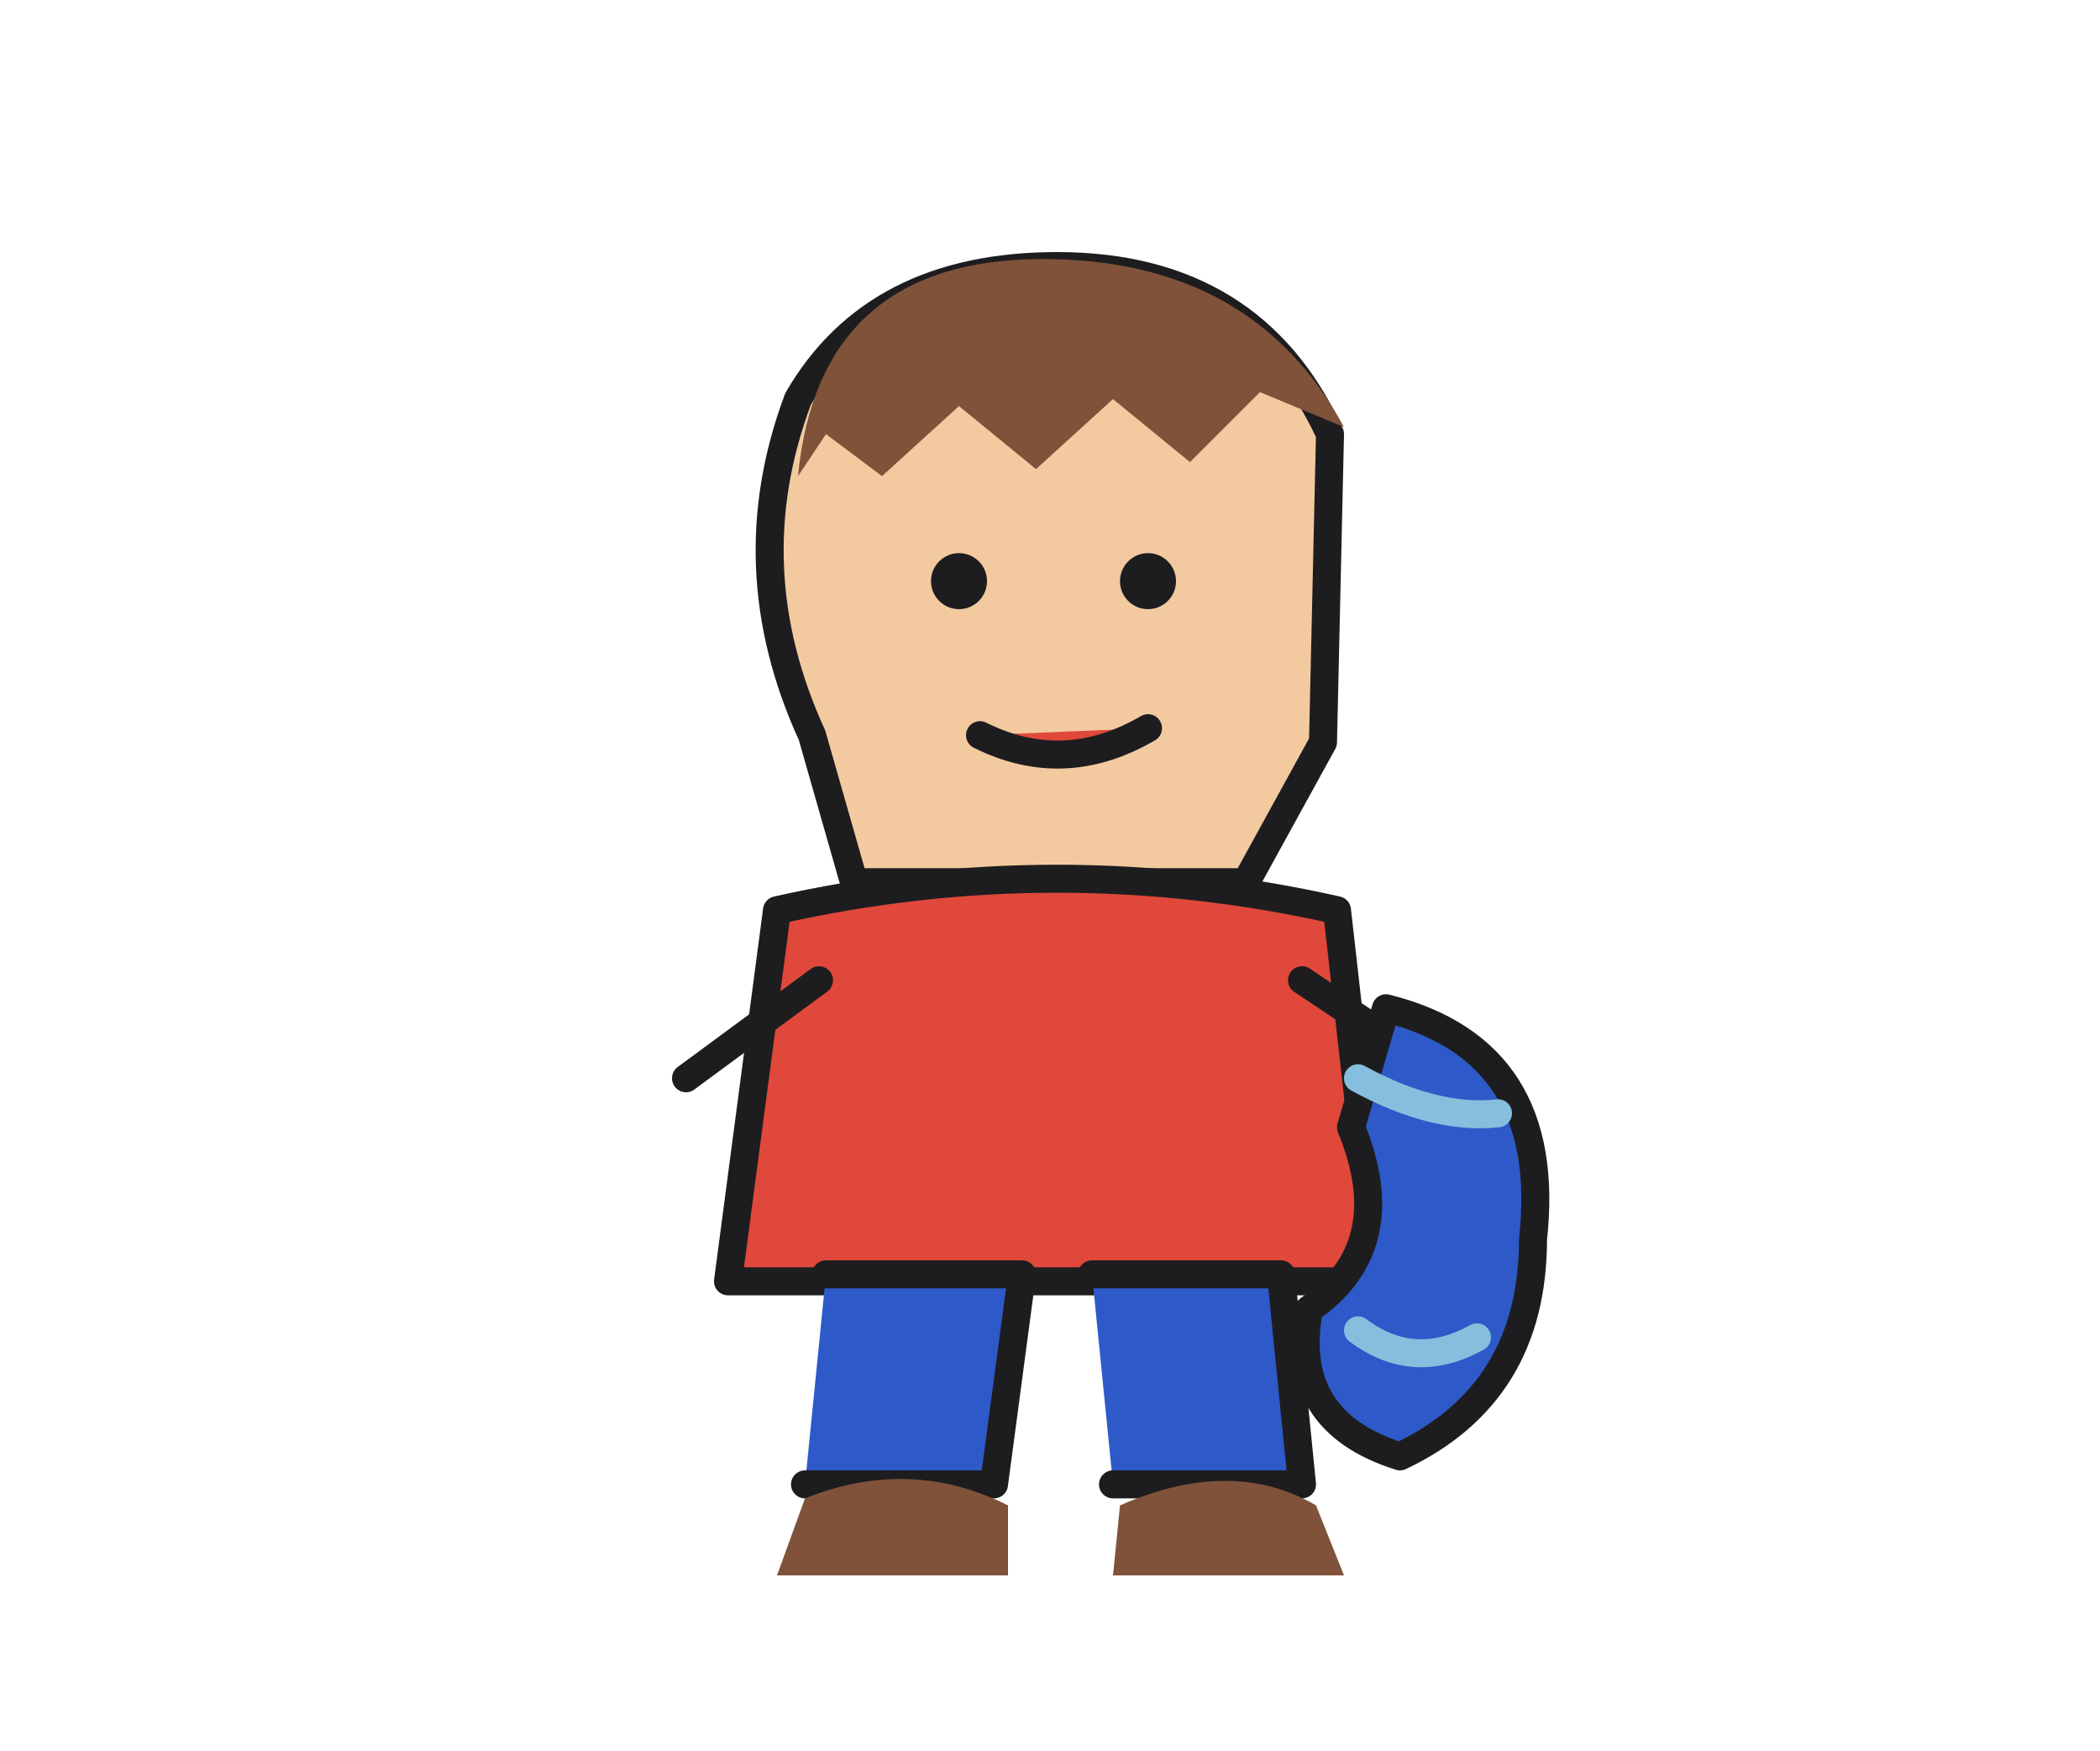
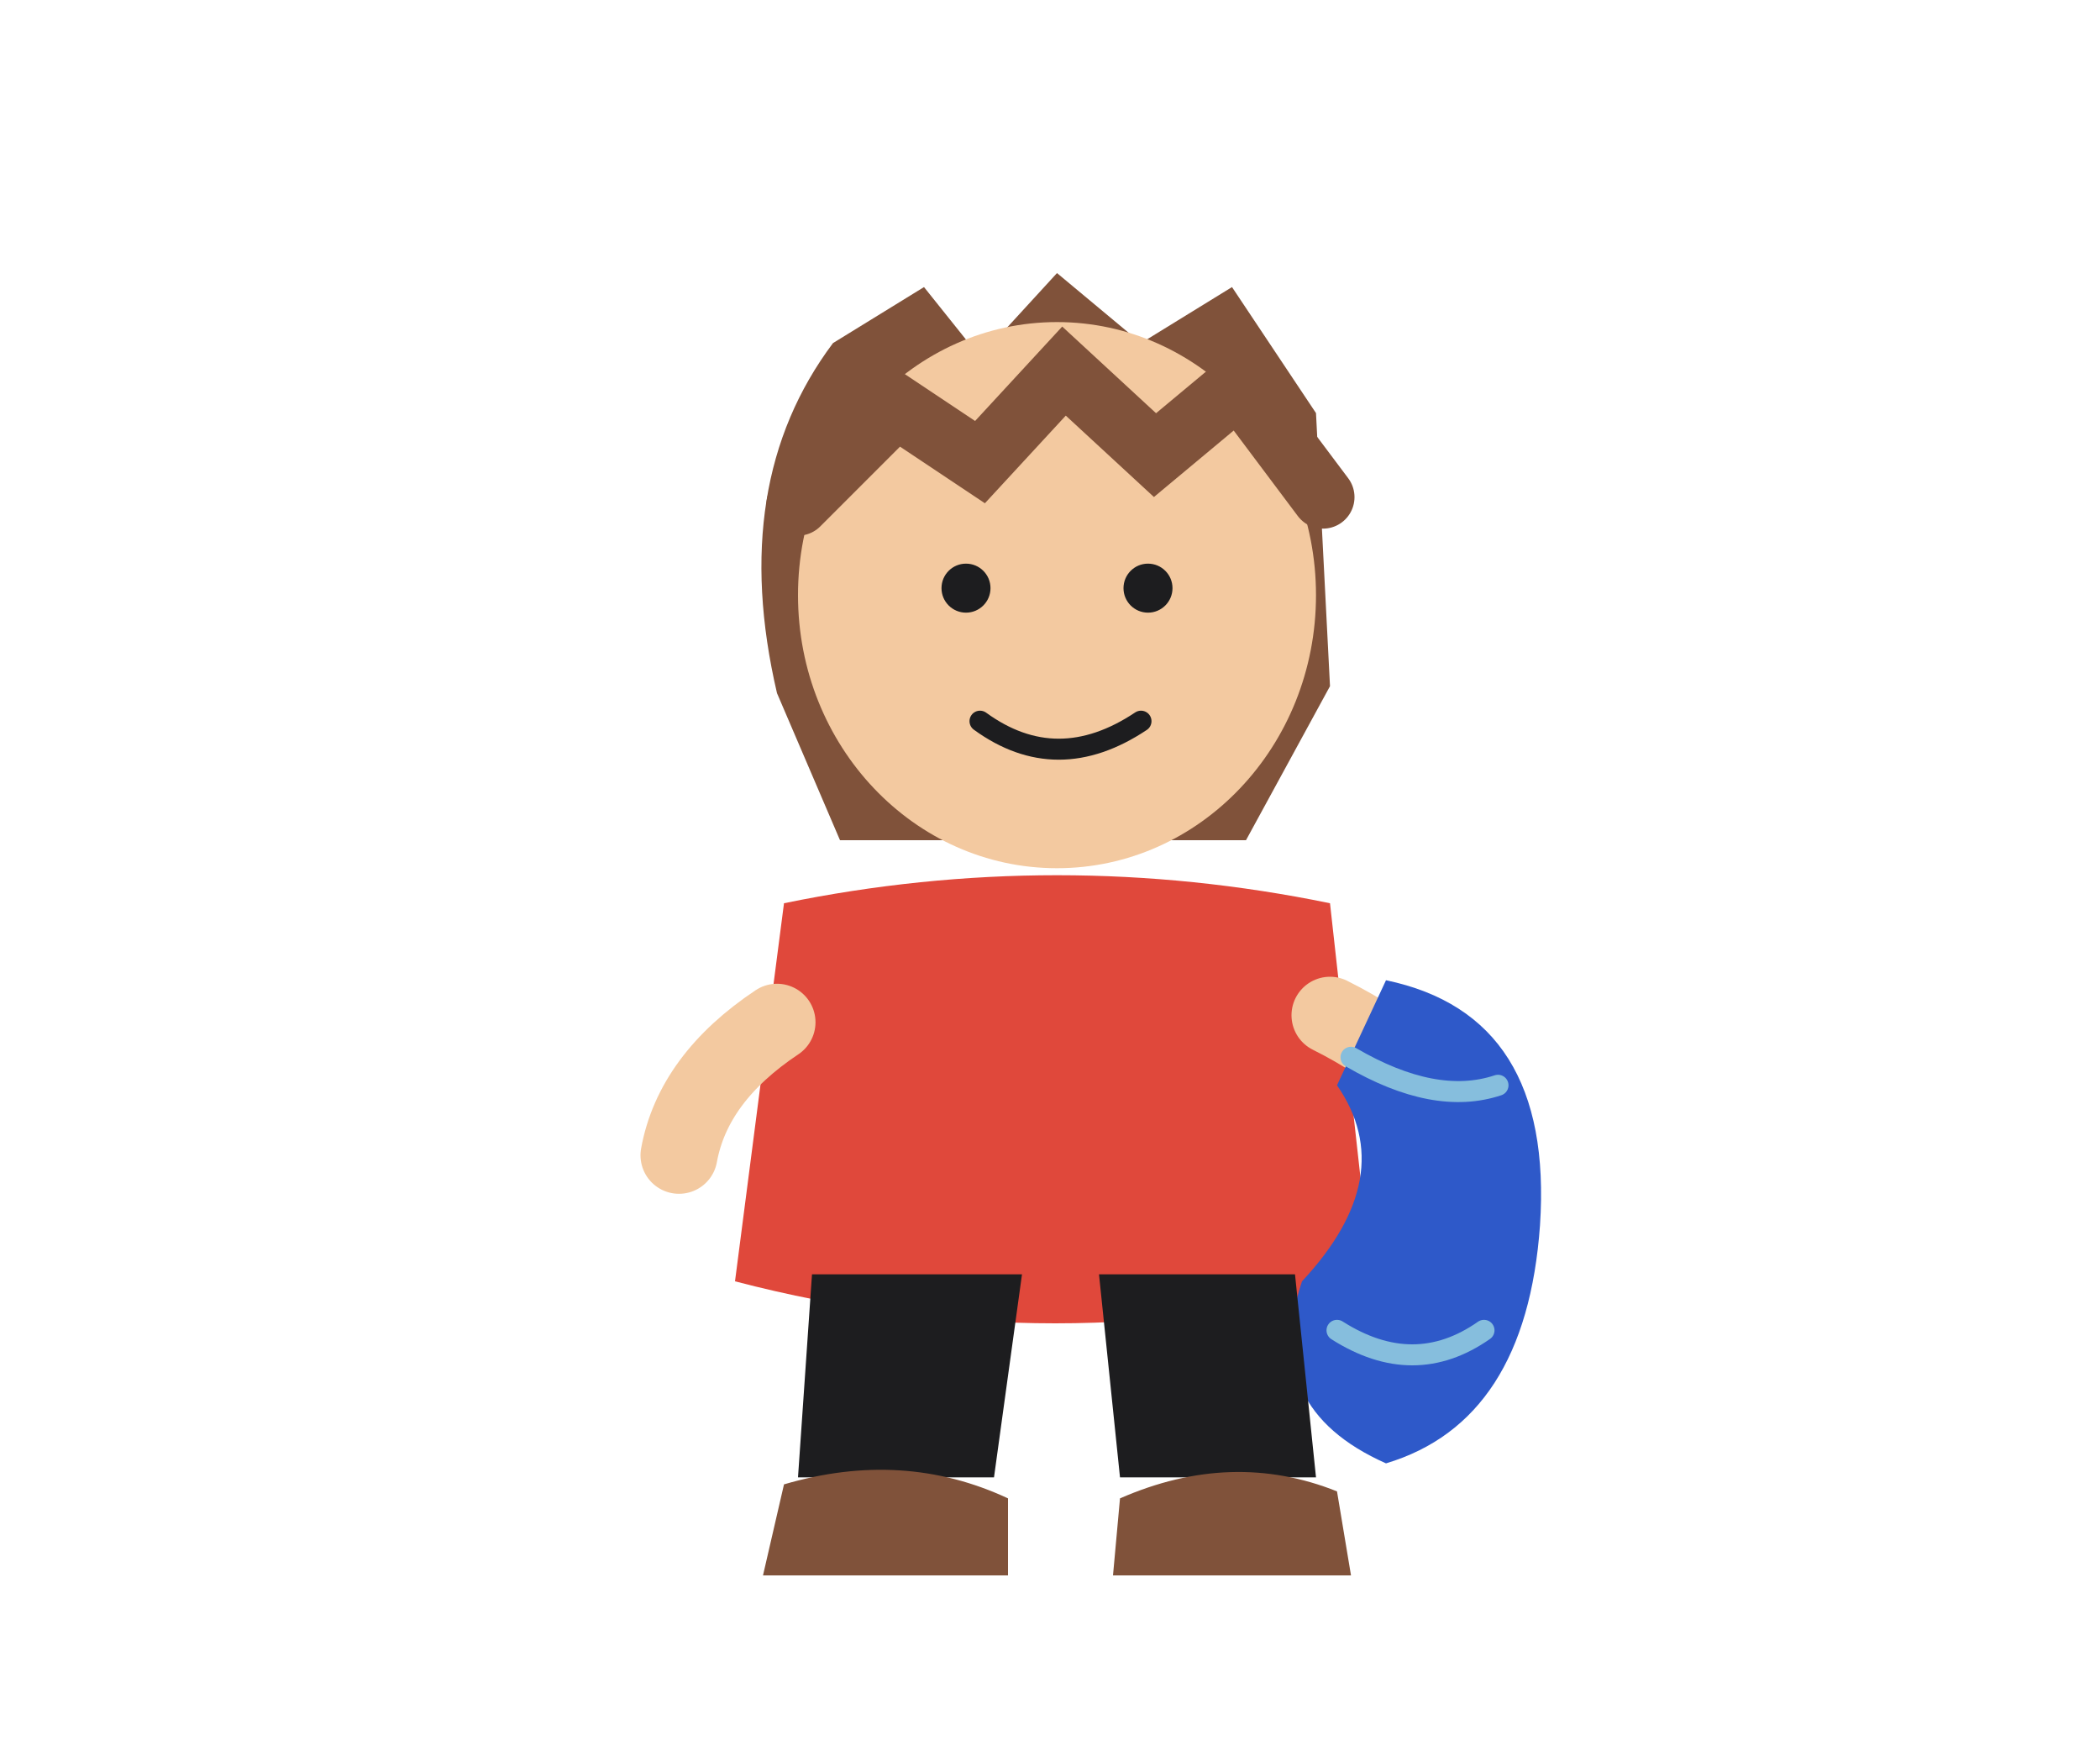
<svg xmlns="http://www.w3.org/2000/svg" width="300" height="250" viewBox="0 0 300 250">
-   <g stroke="#1D1D1F" stroke-width="4" stroke-linecap="round" stroke-linejoin="round">
-     <path d="M116 105 Q105 81 114 57 Q125 38 151 38 Q179 38 190 62 L189 106 L178 126 L122 126Z" fill="#F3C9A0" />
-     <path d="M114 68 Q117 37 149 37 Q179 37 192 61 L180 56 L170 66 L159 57 L148 67 L137 58 L126 68 L118 62Z" fill="#80523A" stroke="none" />
-     <circle cx="137" cy="83" r="4" fill="#1D1D1F" stroke="none" />
-     <circle cx="164" cy="83" r="4" fill="#1D1D1F" stroke="none" />
-     <path d="M140 105 Q152 111 164 104 M111 130 Q151 121 191 130 L197 183 L104 183Z" fill="#E0483B" />
-     <path d="M117 140 L98 154 M186 140 L207 154" fill="none" />
-     <path d="M198 144 Q222 150 219 177 Q219 199 200 208 Q184 203 187 187 Q200 178 193 161Z" fill="#2E59C9" />
-     <path d="M194 154 Q205 160 214 159 M194 190 Q202 196 211 191" fill="none" stroke="#86BEDD" />
-     <path d="M118 182 L146 182 L142 212 L115 212 M156 182 L183 182 L186 212 L159 212" fill="#2E59C9" />
-     <path d="M115 214 Q130 208 144 215 L144 225 L111 225Z M160 215 Q176 208 188 215 L192 225 L159 225Z" fill="#80523A" stroke="none" />
-   </g>
+   <path d="M111 99 Q104 69 119 49 L132 41 L140 51 L151 39 L163 49 L176 41 L188 59 L190 98 L178 120 L120 120Z" fill="#80523A" />
+   <ellipse cx="151" cy="85" rx="37" ry="39" fill="#F3C9A0" />
+   <path d="M114 72 L128 58 L140 66 L152 53 L165 65 L177 55 L189 71" fill="none" stroke="#80523A" stroke-width="9" stroke-linecap="round" />
+   <circle cx="138" cy="84" r="3.5" fill="#1D1D1F" />
+   <circle cx="164" cy="84" r="3.5" fill="#1D1D1F" />
+   <path d="M140 103 Q151 111 163 103" fill="none" stroke="#1D1D1F" stroke-width="3" stroke-linecap="round" />
+   <path d="M112 129 Q151 121 190 129 L196 183 Q151 195 105 183Z" fill="#E0483B" />
+   <path d="M111 146 Q99 154 97 165 M190 145 Q204 152 209 162" fill="none" stroke="#F3C9A0" stroke-width="11" stroke-linecap="round" />
+   <path d="M198 140 Q222 145 220 175 Q218 203 198 209 Q180 201 186 183 Q200 168 191 155Z" fill="#2E59C9" />
+   <path d="M193 151 Q205 158 214 155 M191 190 Q202 197 212 190" fill="none" stroke="#86BEDD" stroke-width="3" stroke-linecap="round" />
+   <path d="M116 182 L146 182 L142 211 L114 211 M157 182 L185 182 L188 211 L160 211" fill="#1D1D1F" />
+   <path d="M112 212 Q129 207 144 214 L144 225 L109 225Z M160 214 Q176 207 191 213 L193 225 L159 225Z" fill="#80523A" />
</svg>
